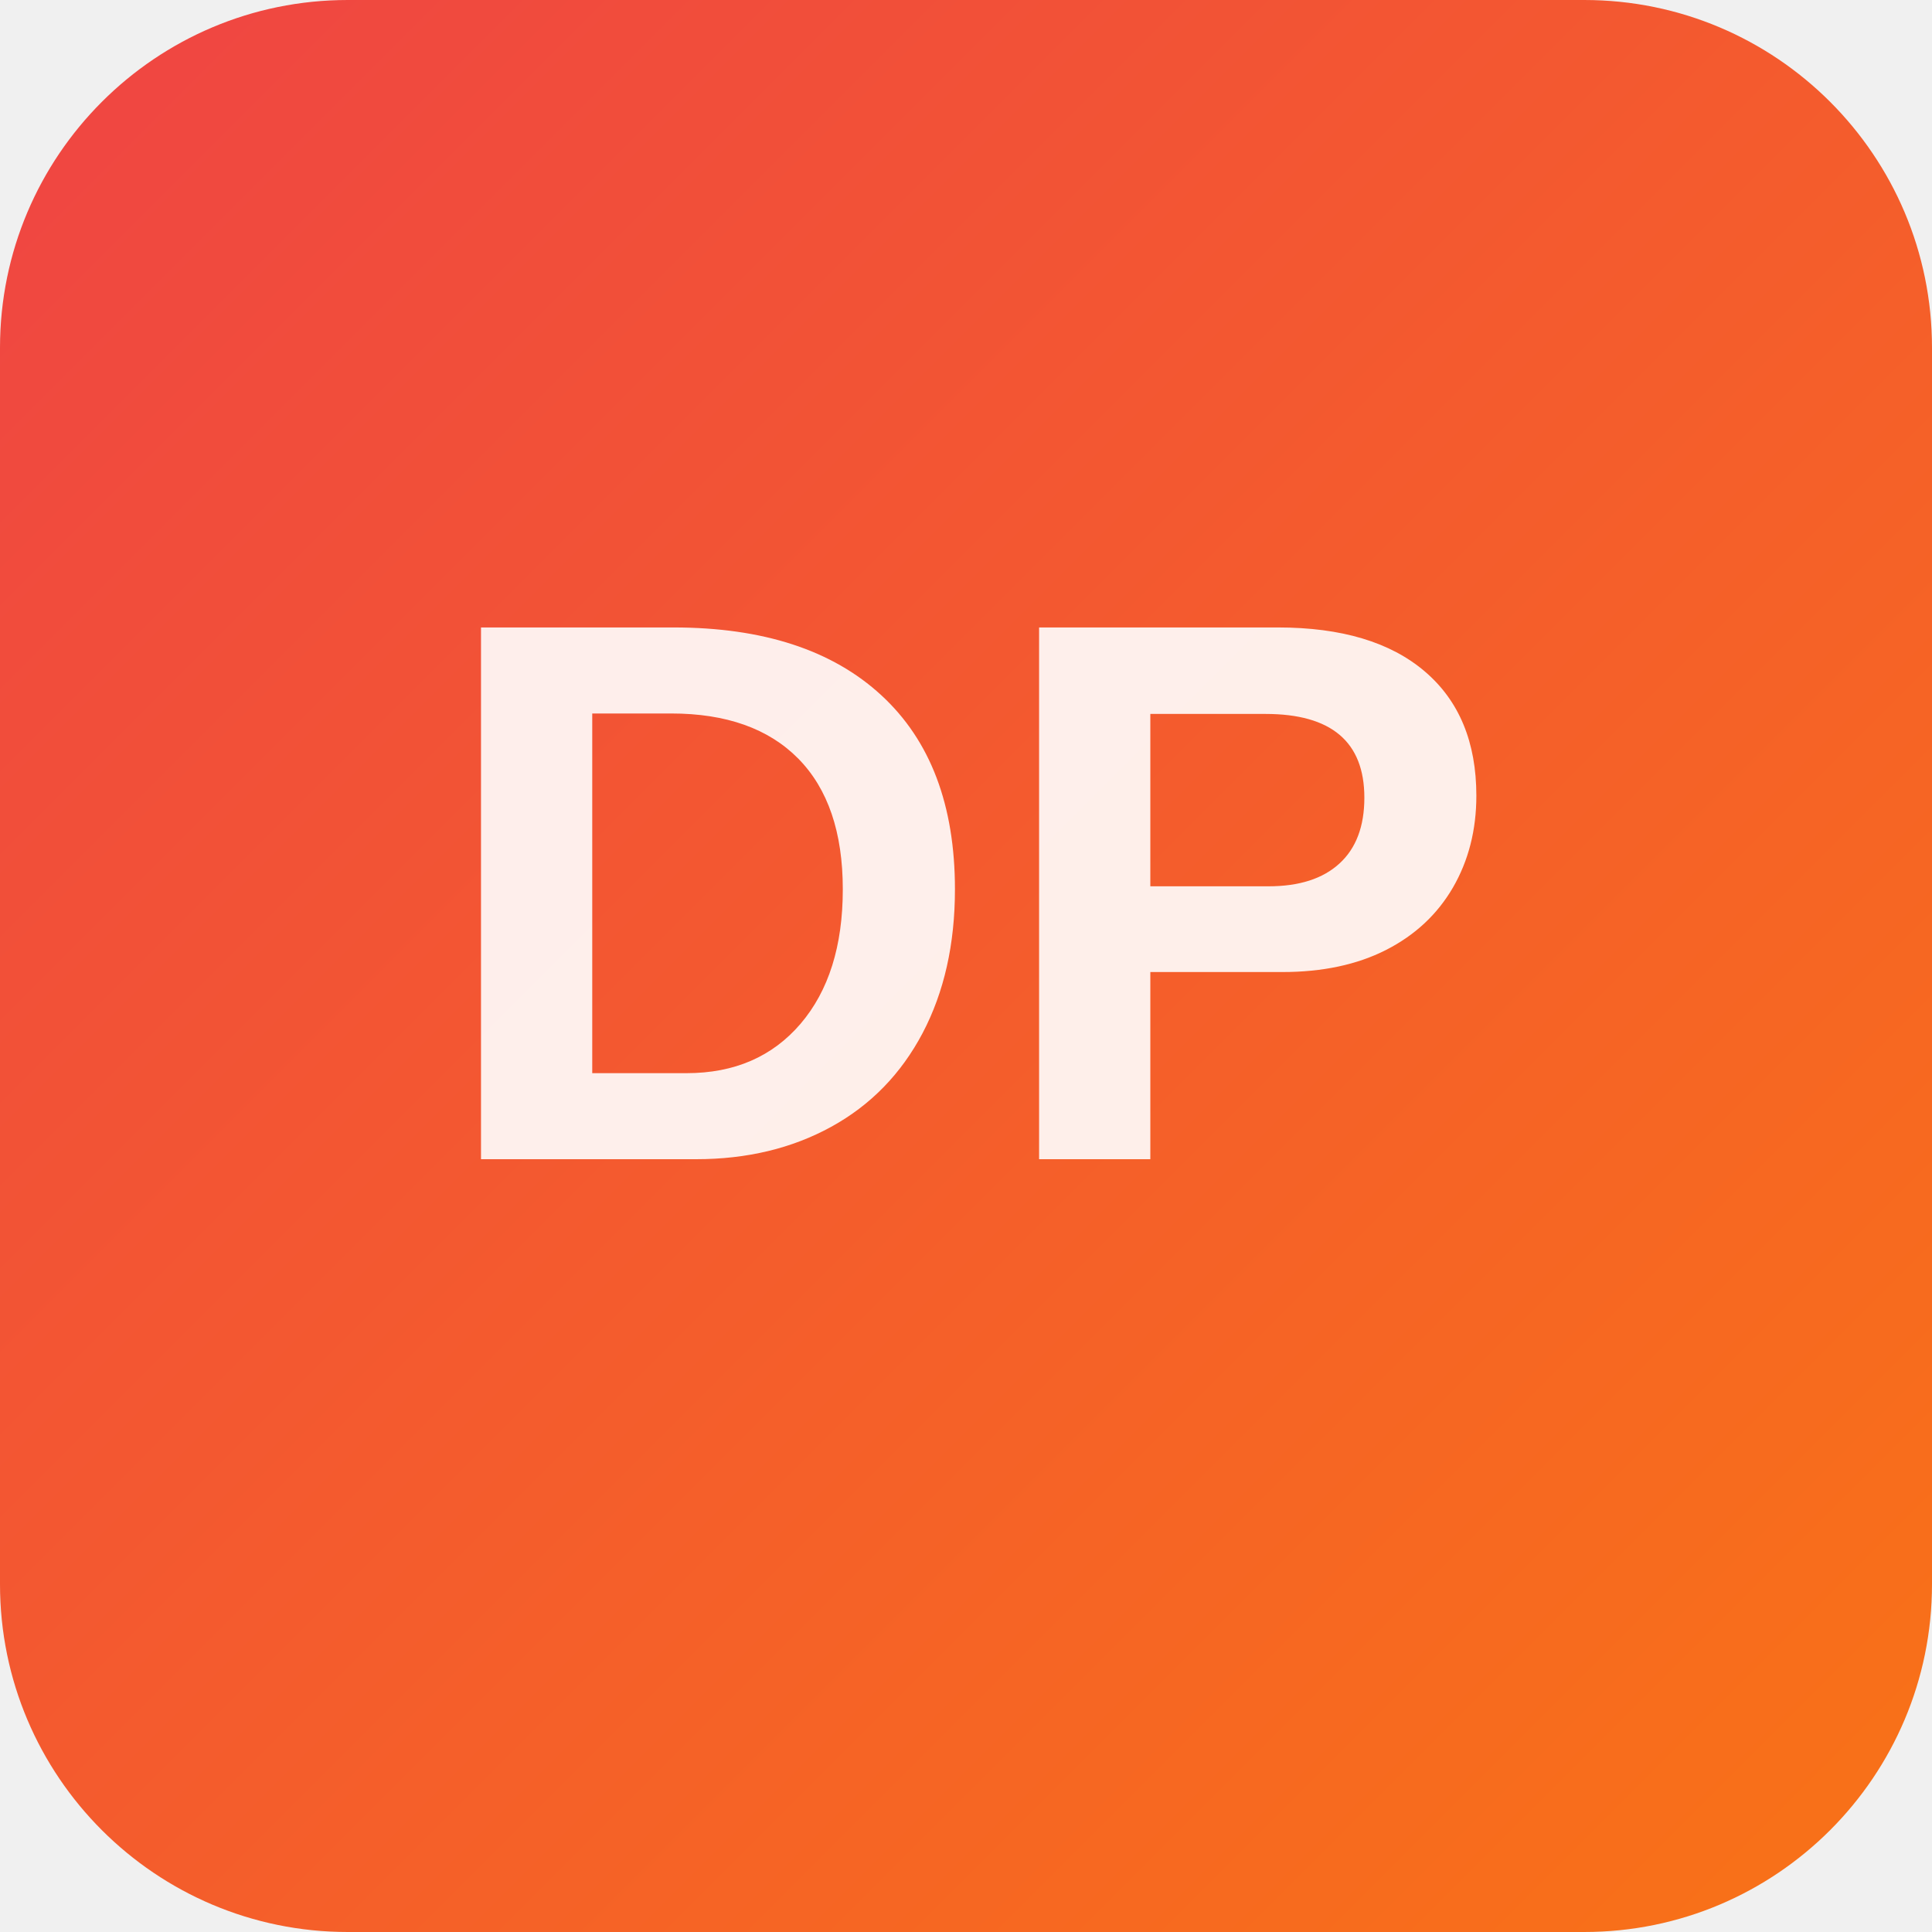
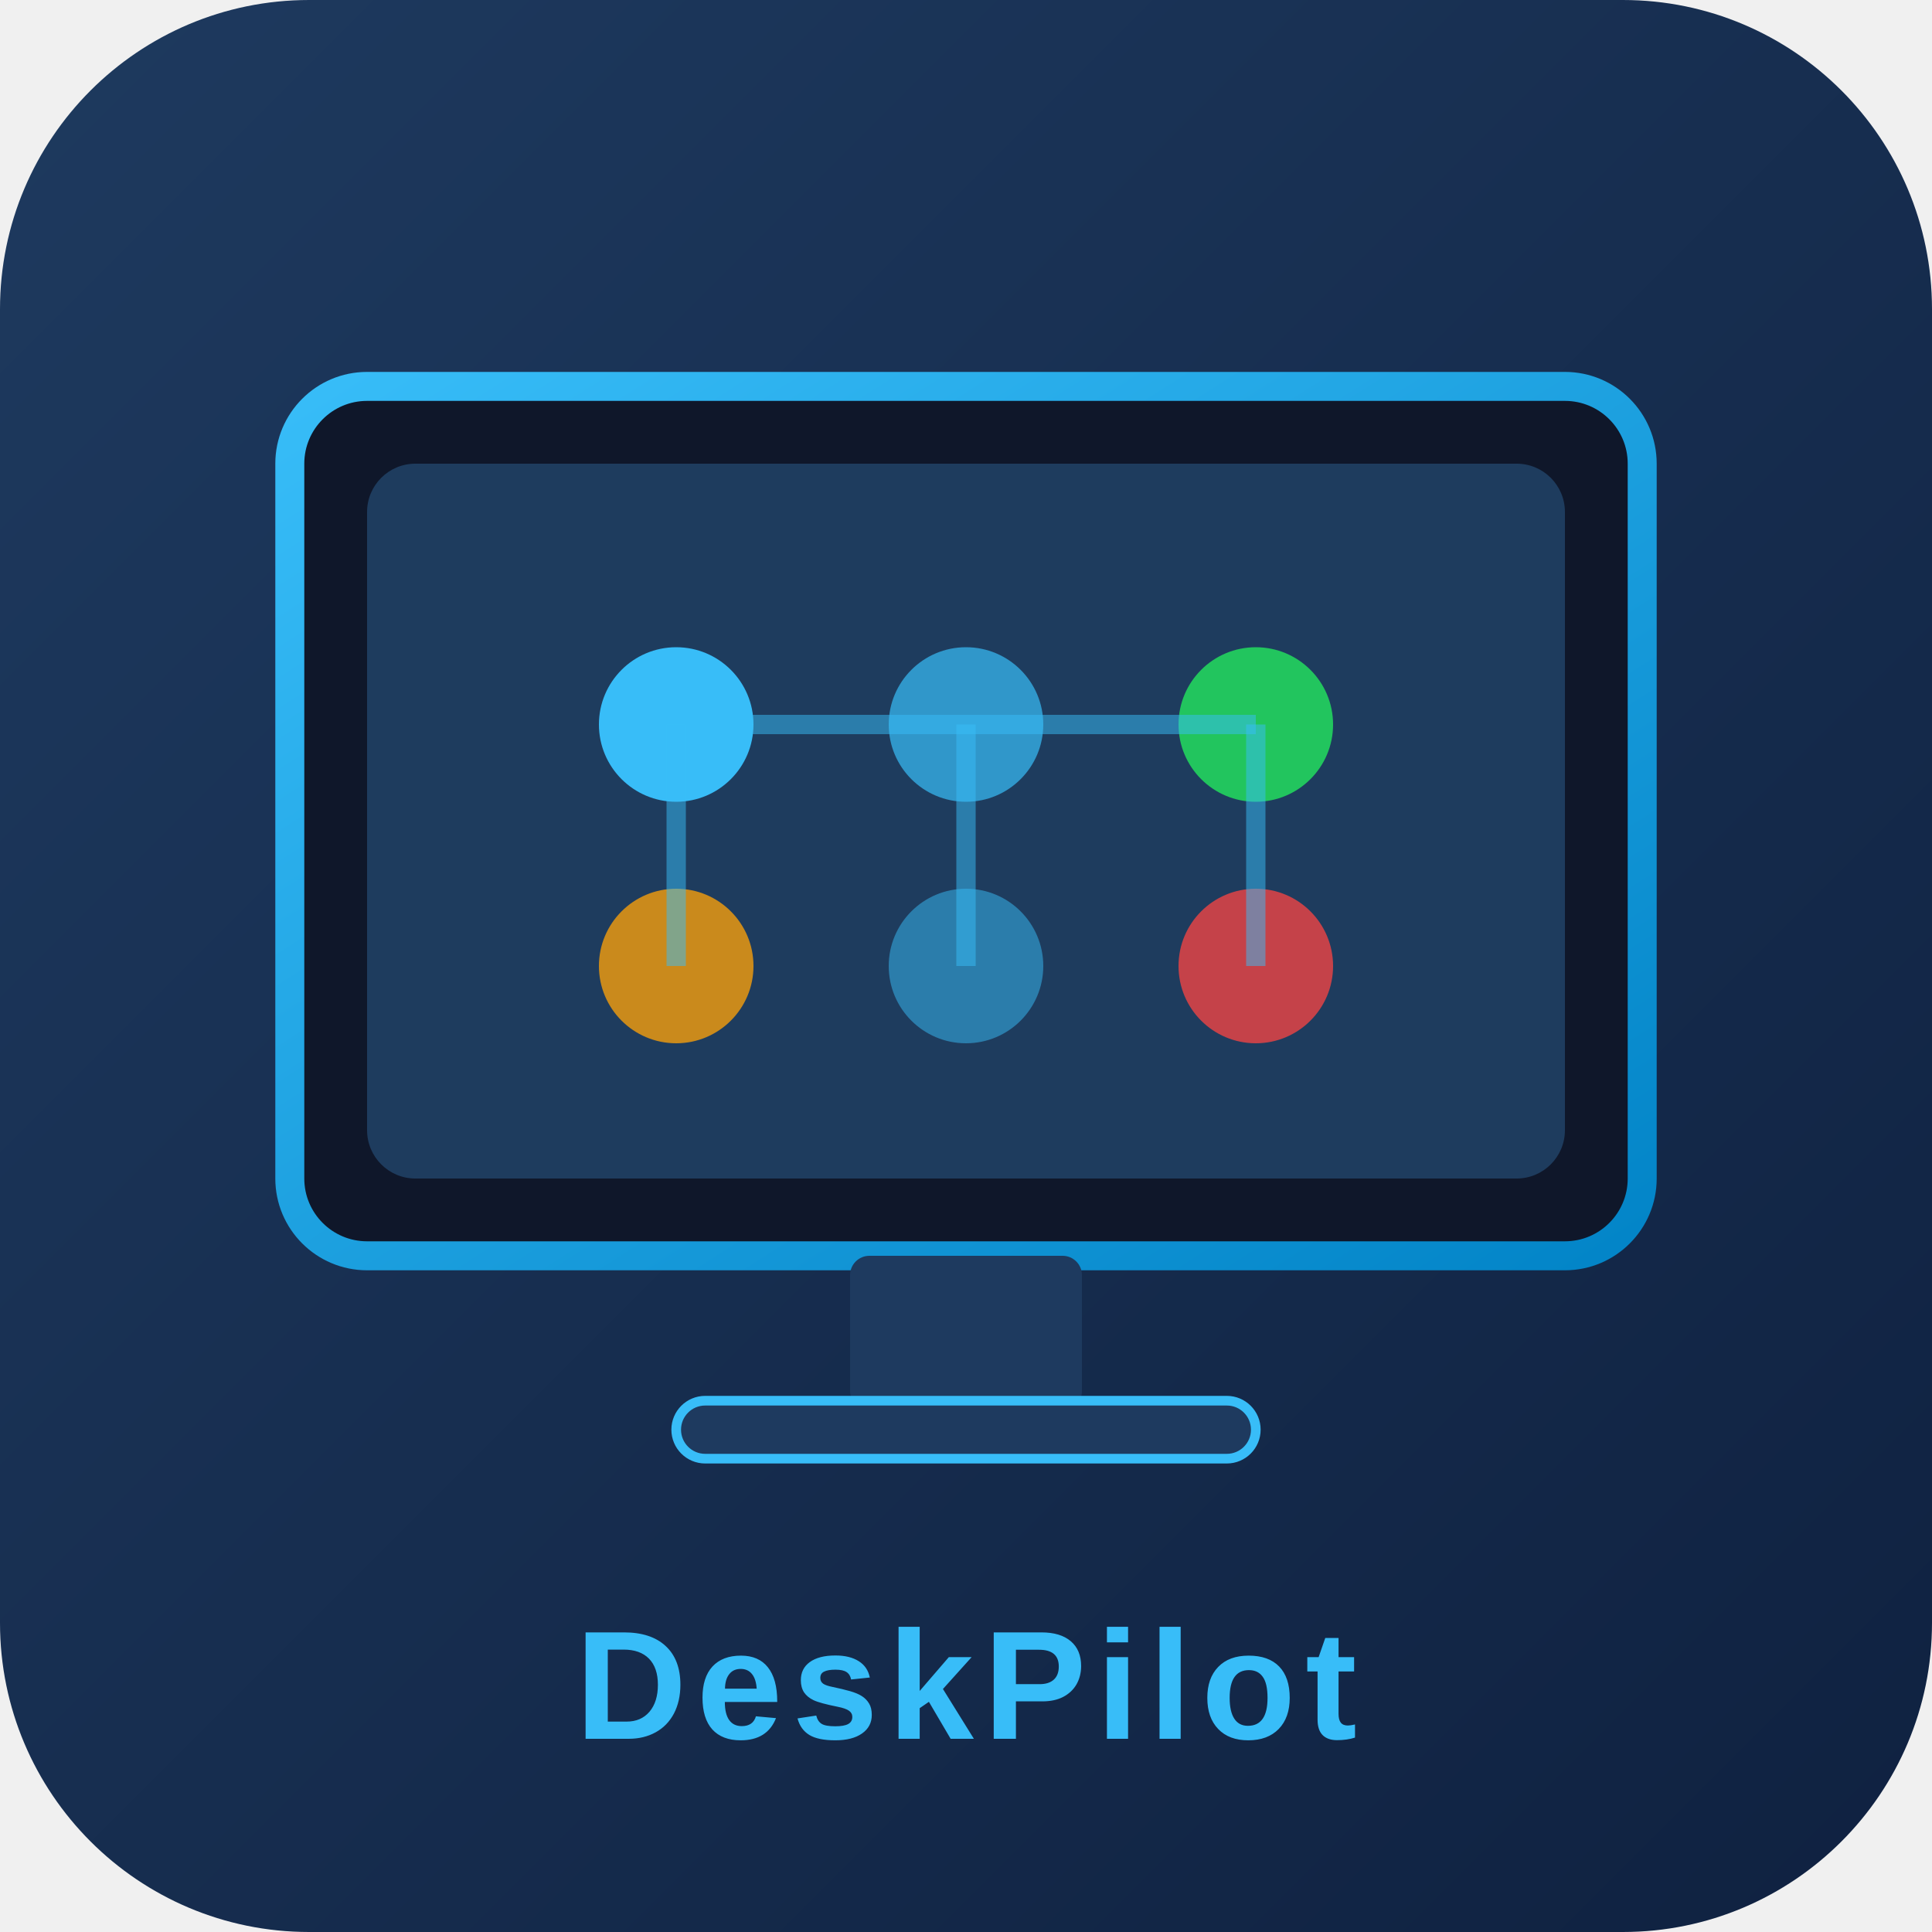
<svg xmlns="http://www.w3.org/2000/svg" viewBox="0 0 200 200">
  <defs>
-     <linearGradient id="g_DP" x1="0%" y1="0%" x2="100%" y2="100%">
-       <stop offset="0%" stop-color="#ef4444" />
-       <stop offset="100%" stop-color="#f97316" />
+     <linearGradient id="dp_bg" x1="0%" y1="0%" x2="100%" y2="100%">
+       <stop offset="0%" stop-color="#1e3a5f" />
+       <stop offset="100%" stop-color="#0f2140" />
+     </linearGradient>
+     <linearGradient id="dp_accent" x1="0%" y1="0%" x2="100%" y2="100%">
+       <stop offset="0%" stop-color="#38bdf8" />
+       <stop offset="100%" stop-color="#0284c7" />
    </linearGradient>
  </defs>
-   <rect width="200" height="200" rx="36" fill="url(#g_DP)" />
-   <text x="100" y="120" font-family="Arial,sans-serif" font-size="80" font-weight="900" fill="white" text-anchor="middle" opacity="0.9">DP</text>
+   <rect width="200" height="200" rx="32" fill="url(#dp_bg)" />
+   <rect x="30" y="40" width="140" height="90" rx="8" fill="#0f172a" stroke="url(#dp_accent)" stroke-width="3" />
+   <rect x="38" y="48" width="124" height="74" rx="5" fill="#1e3c5e" />
+   <circle cx="70" cy="75" r="8" fill="#38bdf8" />
+   <circle cx="100" cy="75" r="8" fill="#38bdf8" opacity="0.7" />
+   <circle cx="130" cy="75" r="8" fill="#22c55e" />
+   <circle cx="70" cy="100" r="8" fill="#f59e0b" opacity="0.8" />
+   <circle cx="100" cy="100" r="8" fill="#38bdf8" opacity="0.5" />
+   <circle cx="130" cy="100" r="8" fill="#ef4444" opacity="0.8" />
+   <line x1="70" y1="75" x2="100" y2="75" stroke="#38bdf8" stroke-width="2" opacity="0.5" />
+   <line x1="100" y1="75" x2="130" y2="75" stroke="#38bdf8" stroke-width="2" opacity="0.5" />
+   <line x1="70" y1="75" x2="70" y2="100" stroke="#38bdf8" stroke-width="2" opacity="0.5" />
+   <line x1="100" y1="75" x2="100" y2="100" stroke="#38bdf8" stroke-width="2" opacity="0.5" />
+   <line x1="130" y1="75" x2="130" y2="100" stroke="#38bdf8" stroke-width="2" opacity="0.5" />
+   <rect x="88" y="130" width="24" height="16" rx="2" fill="#1e3a5f" />
+   <rect x="70" y="145" width="60" height="6" rx="3" fill="#1e3a5f" stroke="#38bdf8" stroke-width="1" />
+   <text x="100" y="180" font-family="'Segoe UI', Arial, sans-serif" font-size="16" font-weight="700" fill="#38bdf8" text-anchor="middle" letter-spacing="1">DeskPilot</text>
</svg>
